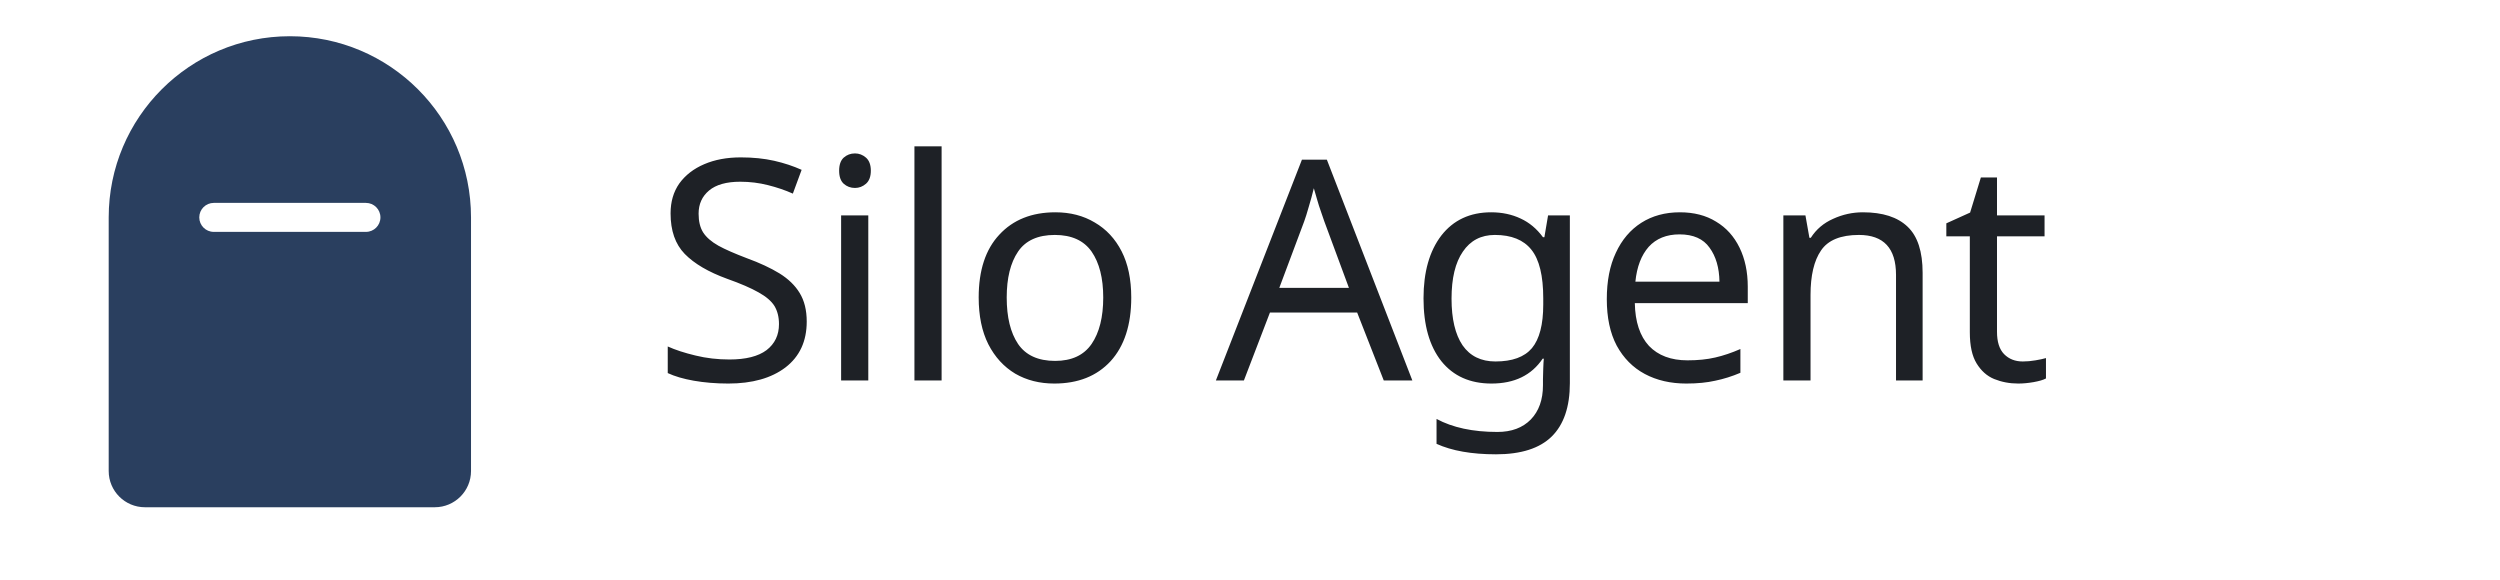
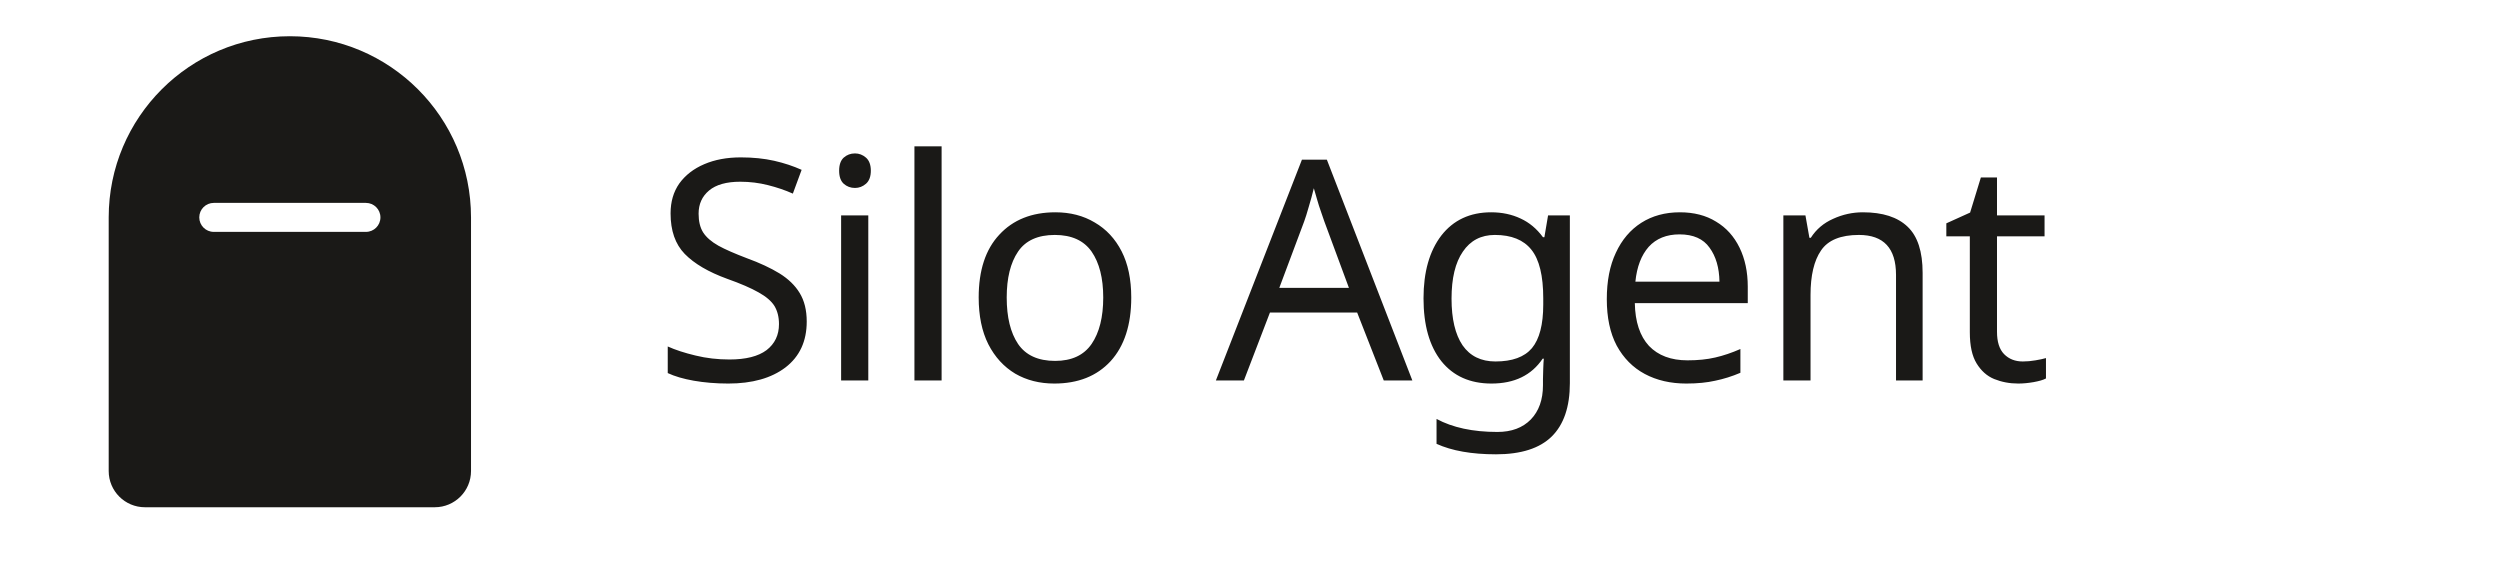
<svg xmlns="http://www.w3.org/2000/svg" viewBox="0 0 138 32" width="138" height="32" role="img" aria-label="Silo Agent">
-   <path d="M6 12a10 10 0 0 1 20 0v14a2 2 0 0 1-2 2H8a2 2 0 0 1-2-2ZM11.8 11.2h8.4a0.8 0.8 0 0 1 0 1.6h-8.4a0.8 0.8 0 0 1 0-1.6Z" fill="#2A3F5F" fill-rule="evenodd" />
-   <text x="36" y="21" font-family="'IBM Plex Sans', ui-sans-serif, system-ui, sans-serif" font-size="17" font-weight="500" letter-spacing="-0.02em" fill="#1E2126">Silo Agent</text>
+   <path d="M6 12a10 10 0 0 1 20 0v14a2 2 0 0 1-2 2H8a2 2 0 0 1-2-2ZM11.8 11.2h8.4a0.8 0.8 0 0 1 0 1.6h-8.4a0.8 0.8 0 0 1 0-1.6Z" fill="#1A1917" fill-rule="evenodd" />
+   <text x="36" y="21" font-family="Geist, 'Geist Variable', ui-sans-serif, system-ui, sans-serif" font-size="17" font-weight="500" letter-spacing="-0.02em" fill="#1A1917">Silo Agent</text>
</svg>
